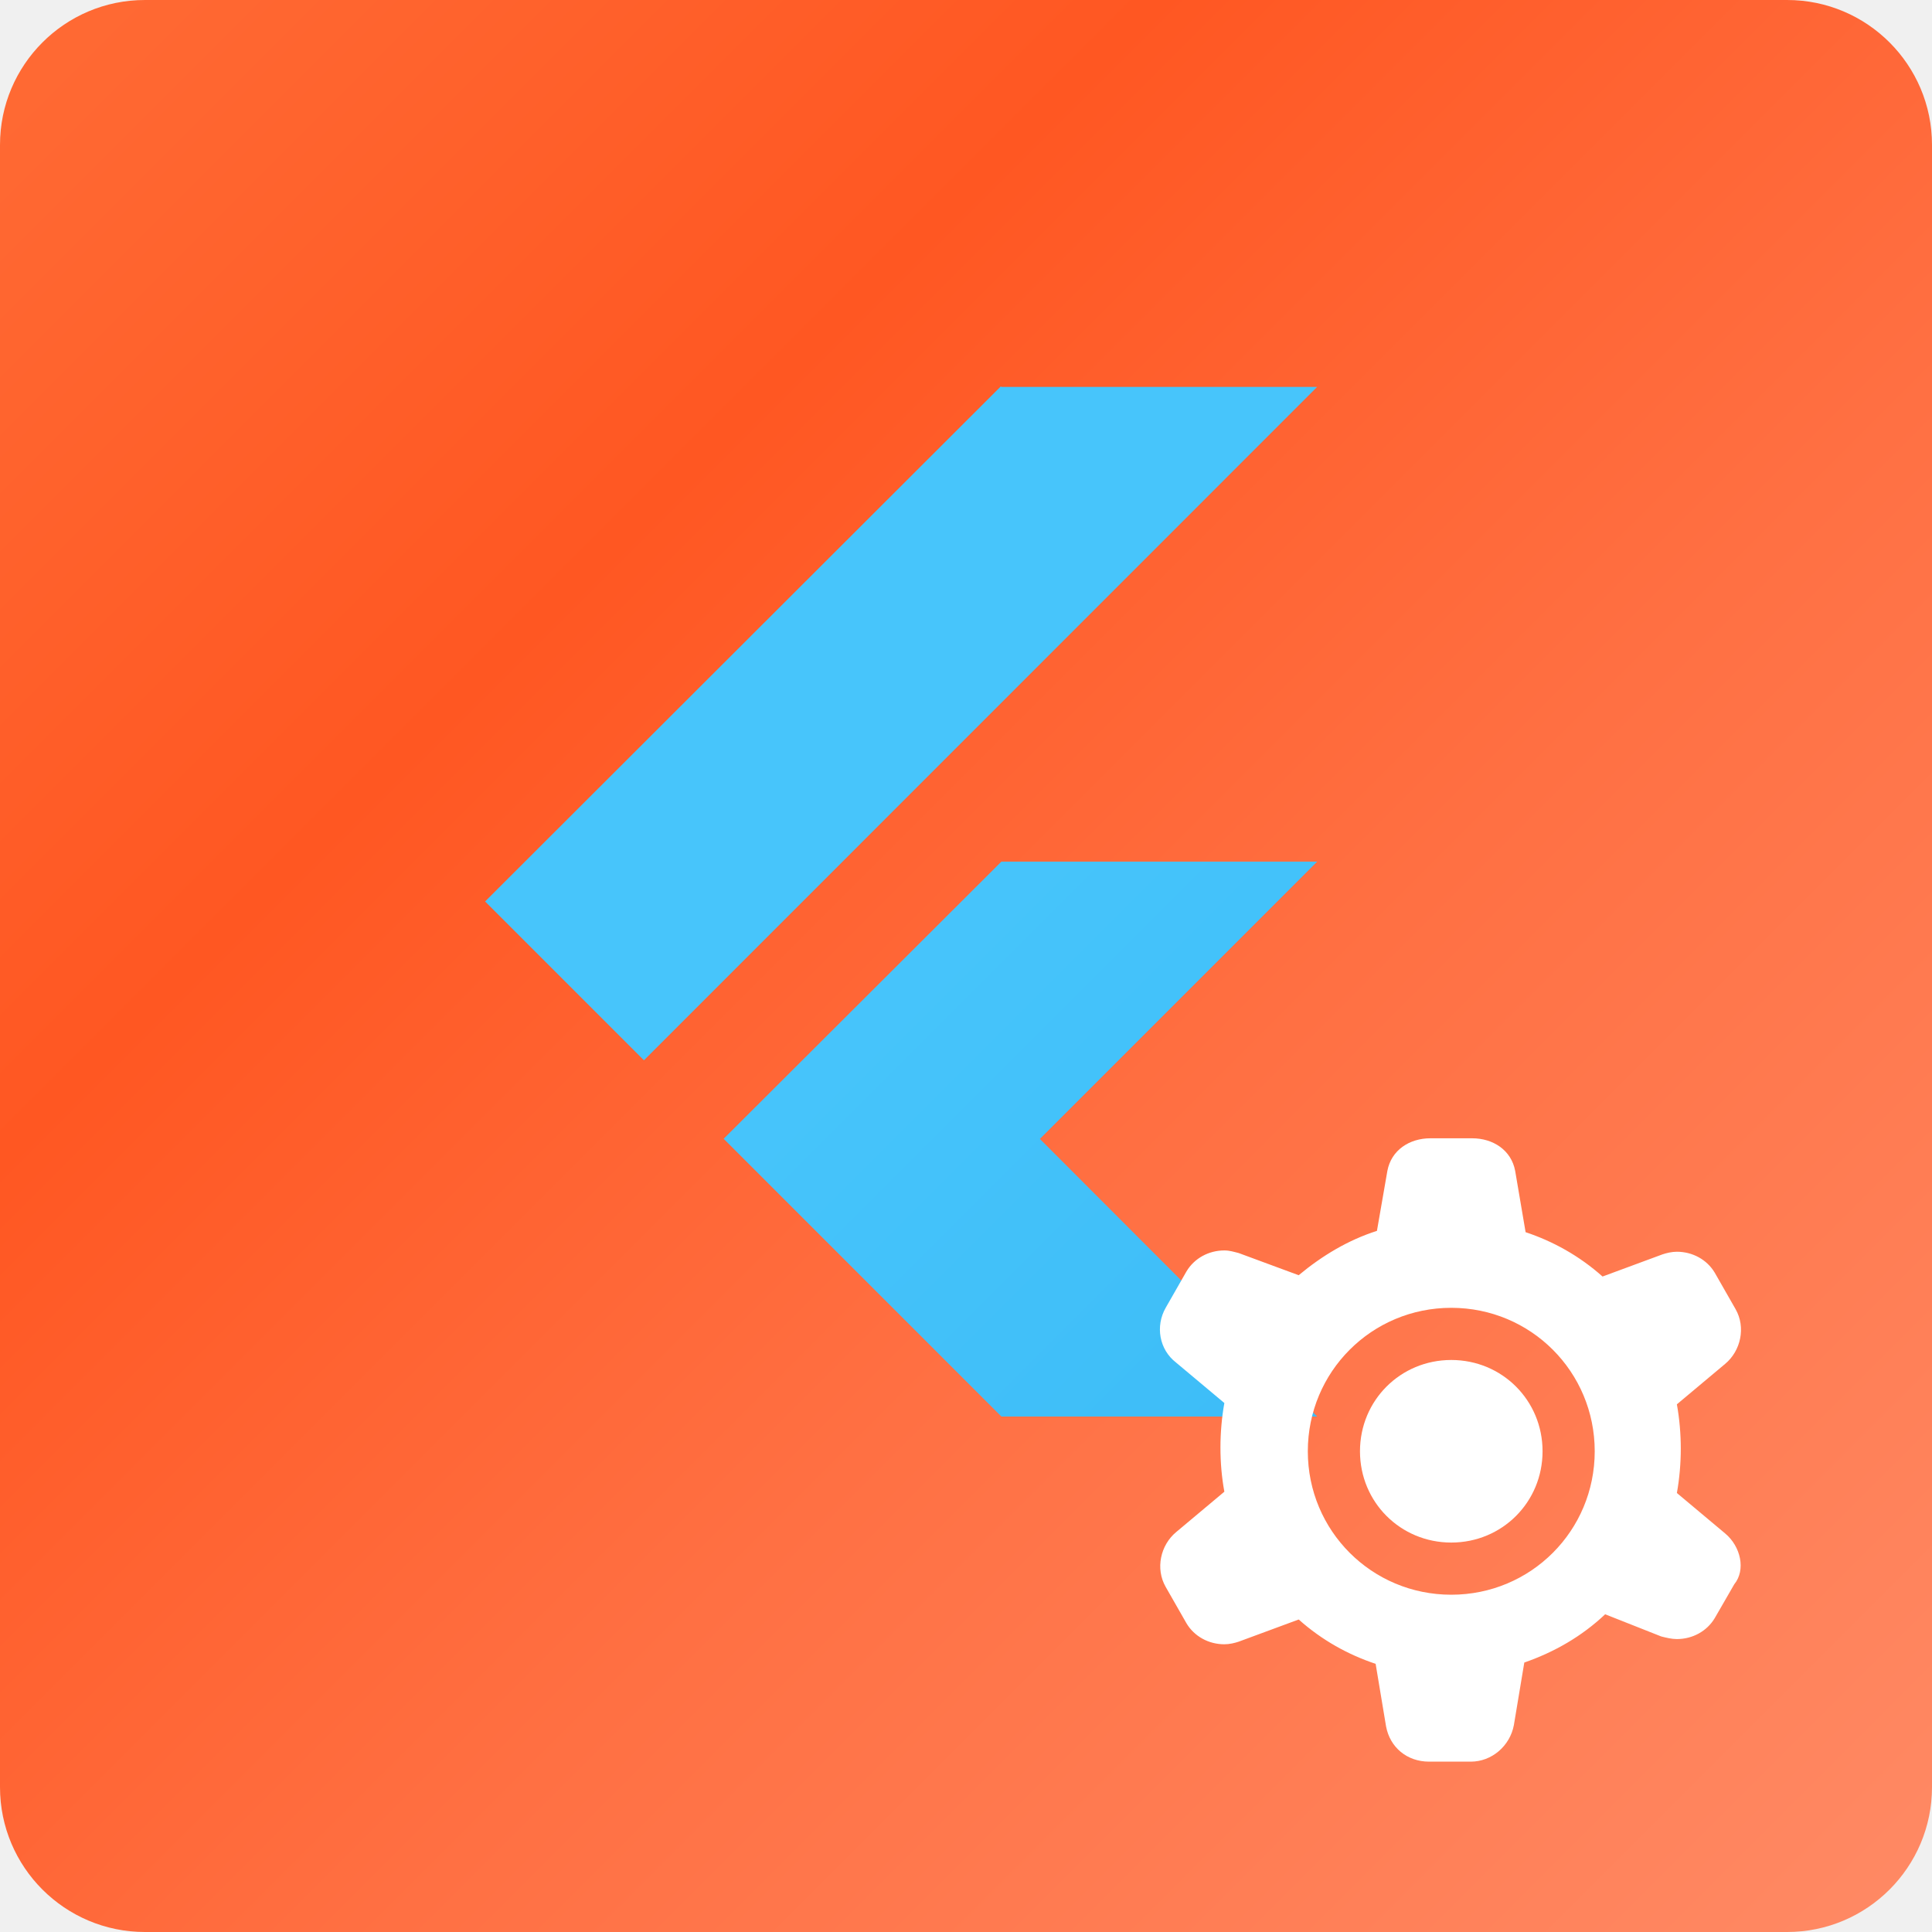
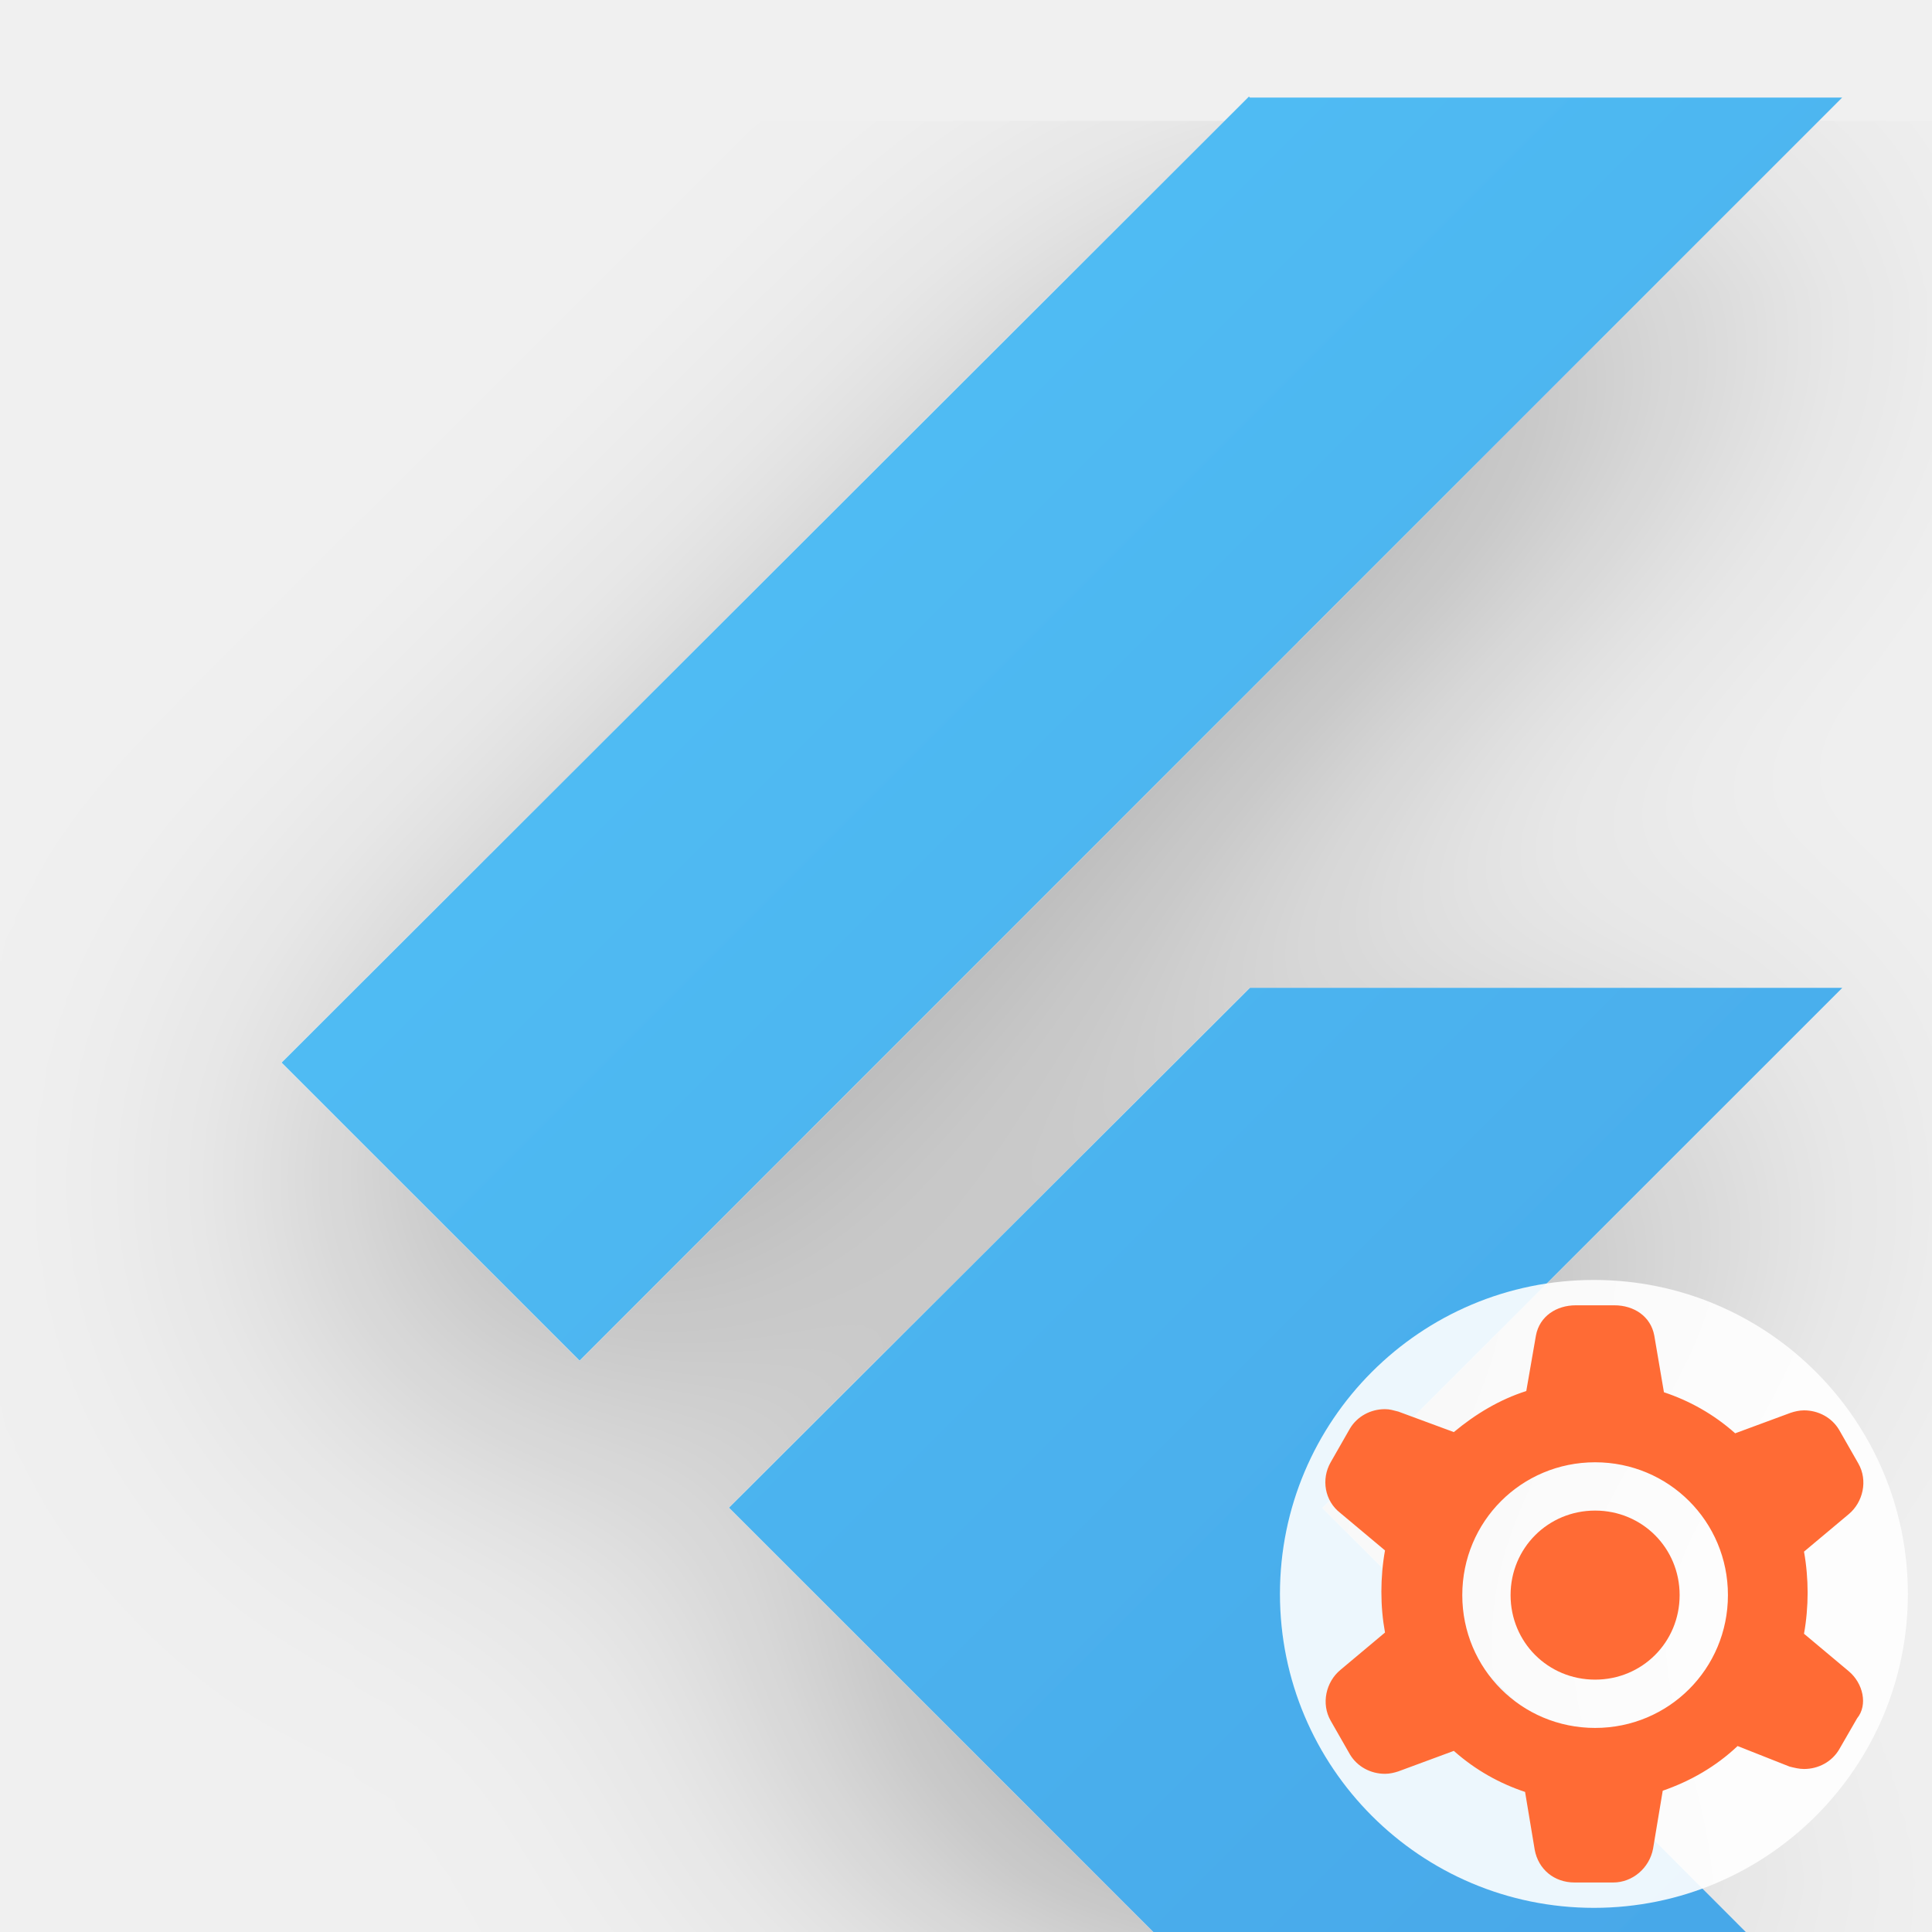
<svg xmlns="http://www.w3.org/2000/svg" width="40" height="40" viewBox="0 0 40 40" fill="none">
  <defs>
-     <linearGradient id="bg_gradient" x1="0" y1="0" x2="40" y2="40" gradientUnits="userSpaceOnUse">
-       <stop offset="0" stop-color="#FF6B35" />
-       <stop offset="0.3" stop-color="#FF5722" />
-       <stop offset="0.6" stop-color="#FF7043" />
-       <stop offset="1" stop-color="#FF8A65" />
+     <linearGradient id="flutter_gradient" x1="0" y1="0" x2="40" y2="40" gradientUnits="userSpaceOnUse">
+       <stop offset="0" stop-color="#54C5F8" />
+       <stop offset="0.5" stop-color="#429CE3" />
+       <stop offset="1" stop-color="#0553B1" />
    </linearGradient>
-     <linearGradient id="flutter_gradient" x1="8" y1="8" x2="28" y2="28" gradientUnits="userSpaceOnUse">
-       <stop offset="0" stop-color="#47C5FB" />
-       <stop offset="0.5" stop-color="#39B9F6" />
-       <stop offset="1" stop-color="#00A8EA" />
-     </linearGradient>
+     <filter id="shadow" x="-50%" y="-50%" width="200%" height="200%">
+       <feDropShadow dx="0" dy="1" stdDeviation="1.5" flood-opacity="0.3" />
+     </filter>
  </defs>
-   <rect width="40" height="40" rx="3" fill="url(#bg_gradient)" />
-   <g transform="translate(8, 8) scale(1.333)">
+   <g transform="translate(2, 2) scale(2.5)" filter="url(#shadow)">
    <path d="M9.543 0L1.533 8 4 10.467 14.456.008h-4.905L9.543 0zm.009 7.381l-4.314 4.305 4.314 4.314h4.905l-4.307-4.312 4.307-4.307h-4.905z" fill="url(#flutter_gradient)" />
  </g>
-   <g transform="translate(23, 23) scale(0.27)">
-     <path d="M26.1,19.1c-3.9,0-7,3.1-7,7s3.1,7,7,7s7-3.1,7-7S30,19.1,26.1,19.1z" fill="white" />
-     <path d="M47.1,32.4l-3.7-3.1c0.2-1.1,0.3-2.3,0.3-3.4c0-1.1-0.1-2.3-0.3-3.4l3.7-3.1c1.2-1,1.6-2.8,0.8-4.2             l-1.6-2.8c-0.6-1-1.7-1.6-2.9-1.6c-0.4,0-0.8,0.1-1.1,0.2l-4.6,1.7c-1.8-1.6-3.8-2.7-5.9-3.4L31,4.6c-0.3-1.6-1.7-2.5-3.3-2.5h-3.2             c-1.6,0-3,0.9-3.3,2.5l-0.8,4.6c-2.2,0.7-4.2,1.9-6,3.4l-4.6-1.7c-0.4-0.1-0.7-0.2-1.1-0.2c-1.2,0-2.3,0.6-2.9,1.6l-1.6,2.8             c-0.8,1.4-0.5,3.2,0.8,4.2l3.7,3.1c-0.2,1.1-0.3,2.3-0.3,3.4c0,1.2,0.1,2.3,0.3,3.4L5,32.3c-1.2,1-1.6,2.8-0.8,4.2l1.6,2.8             c0.6,1,1.7,1.6,2.9,1.6c0.4,0,0.8-0.1,1.1-0.2l4.6-1.7c1.8,1.6,3.8,2.7,5.9,3.4l0.8,4.8c0.3,1.6,1.6,2.7,3.3,2.7h3.2             c1.6,0,3-1.2,3.3-2.8l0.8-4.8c2.3-0.8,4.4-2,6.2-3.7l4.3,1.7c0.4,0.1,0.8,0.2,1.2,0.2c1.2,0,2.3-0.6,2.9-1.6l1.5-2.6             C48.7,35.2,48.3,33.4,47.1,32.4z M26.1,37.1c-6.1,0-11-4.9-11-11s4.9-11,11-11s11,4.9,11,11S32.2,37.1,26.1,37.1z" fill="white" />
+   <g transform="translate(26.5, 26.5)">
+     <circle cx="6.5" cy="6.5" r="6.5" fill="white" opacity="0.9" />
+     <g transform="scale(0.25)">
+       <path d="M26.1,19.1c-3.9,0-7,3.1-7,7s3.1,7,7,7s7-3.1,7-7S30,19.1,26.1,19.1z" fill="#FF6B35" />
+       <path d="M47.1,32.4l-3.7-3.1c0.2-1.1,0.3-2.3,0.3-3.4c0-1.1-0.1-2.3-0.3-3.4l3.7-3.1c1.2-1,1.6-2.8,0.8-4.2                 l-1.6-2.8c-0.6-1-1.7-1.6-2.9-1.6c-0.4,0-0.8,0.1-1.1,0.2l-4.6,1.7c-1.8-1.6-3.8-2.7-5.9-3.4L31,4.6c-0.3-1.6-1.7-2.5-3.3-2.5h-3.2                 c-1.6,0-3,0.9-3.3,2.5l-0.8,4.6c-2.2,0.7-4.2,1.9-6,3.4l-4.6-1.7c-0.4-0.1-0.7-0.2-1.1-0.2c-1.2,0-2.3,0.6-2.9,1.6l-1.6,2.8                 c-0.8,1.4-0.5,3.2,0.8,4.2l3.7,3.1c-0.2,1.1-0.3,2.3-0.3,3.4c0,1.2,0.1,2.3,0.3,3.4L5,32.3c-1.2,1-1.6,2.8-0.8,4.2l1.6,2.8                 c0.6,1,1.7,1.6,2.9,1.6c0.4,0,0.8-0.1,1.1-0.2l4.6-1.7c1.8,1.6,3.8,2.7,5.9,3.4l0.8,4.8c0.3,1.6,1.6,2.7,3.3,2.7h3.2                 c1.6,0,3-1.2,3.3-2.8l0.8-4.8c2.3-0.8,4.4-2,6.2-3.7l4.3,1.7c0.4,0.1,0.8,0.2,1.2,0.2c1.2,0,2.3-0.6,2.9-1.6l1.5-2.6                 C48.7,35.2,48.3,33.4,47.1,32.4z M26.1,37.1c-6.1,0-11-4.9-11-11s4.9-11,11-11s11,4.9,11,11S32.2,37.1,26.1,37.1z" fill="#FF6B35" />
+     </g>
  </g>
</svg>
